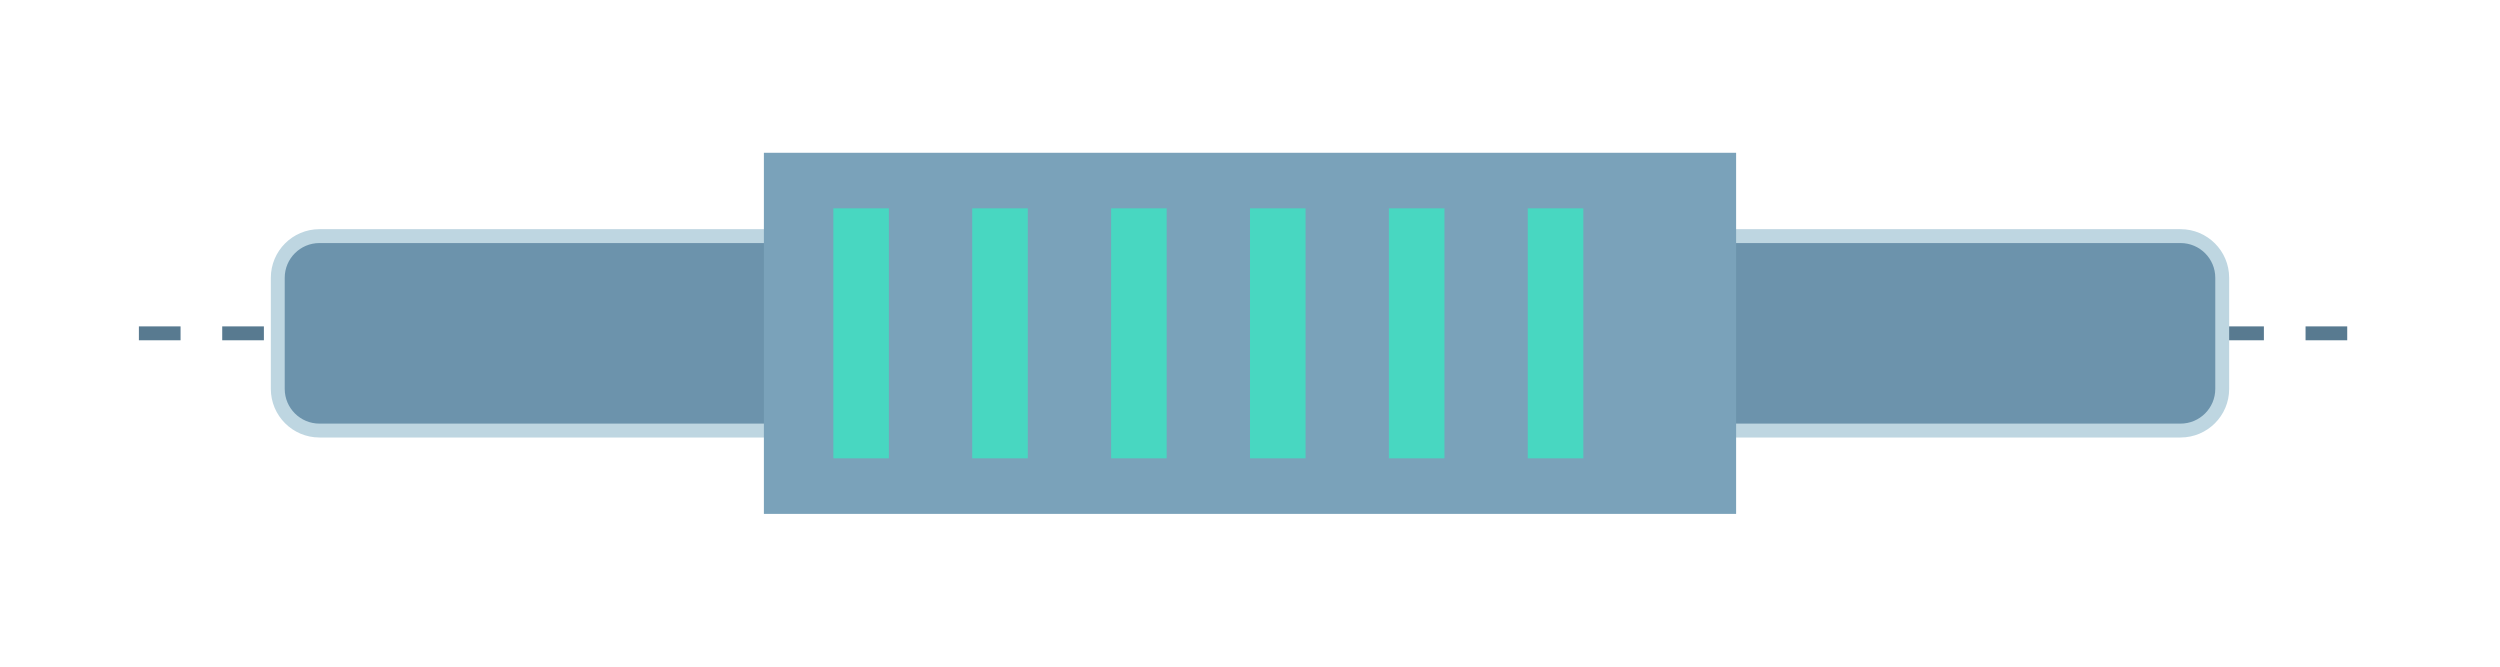
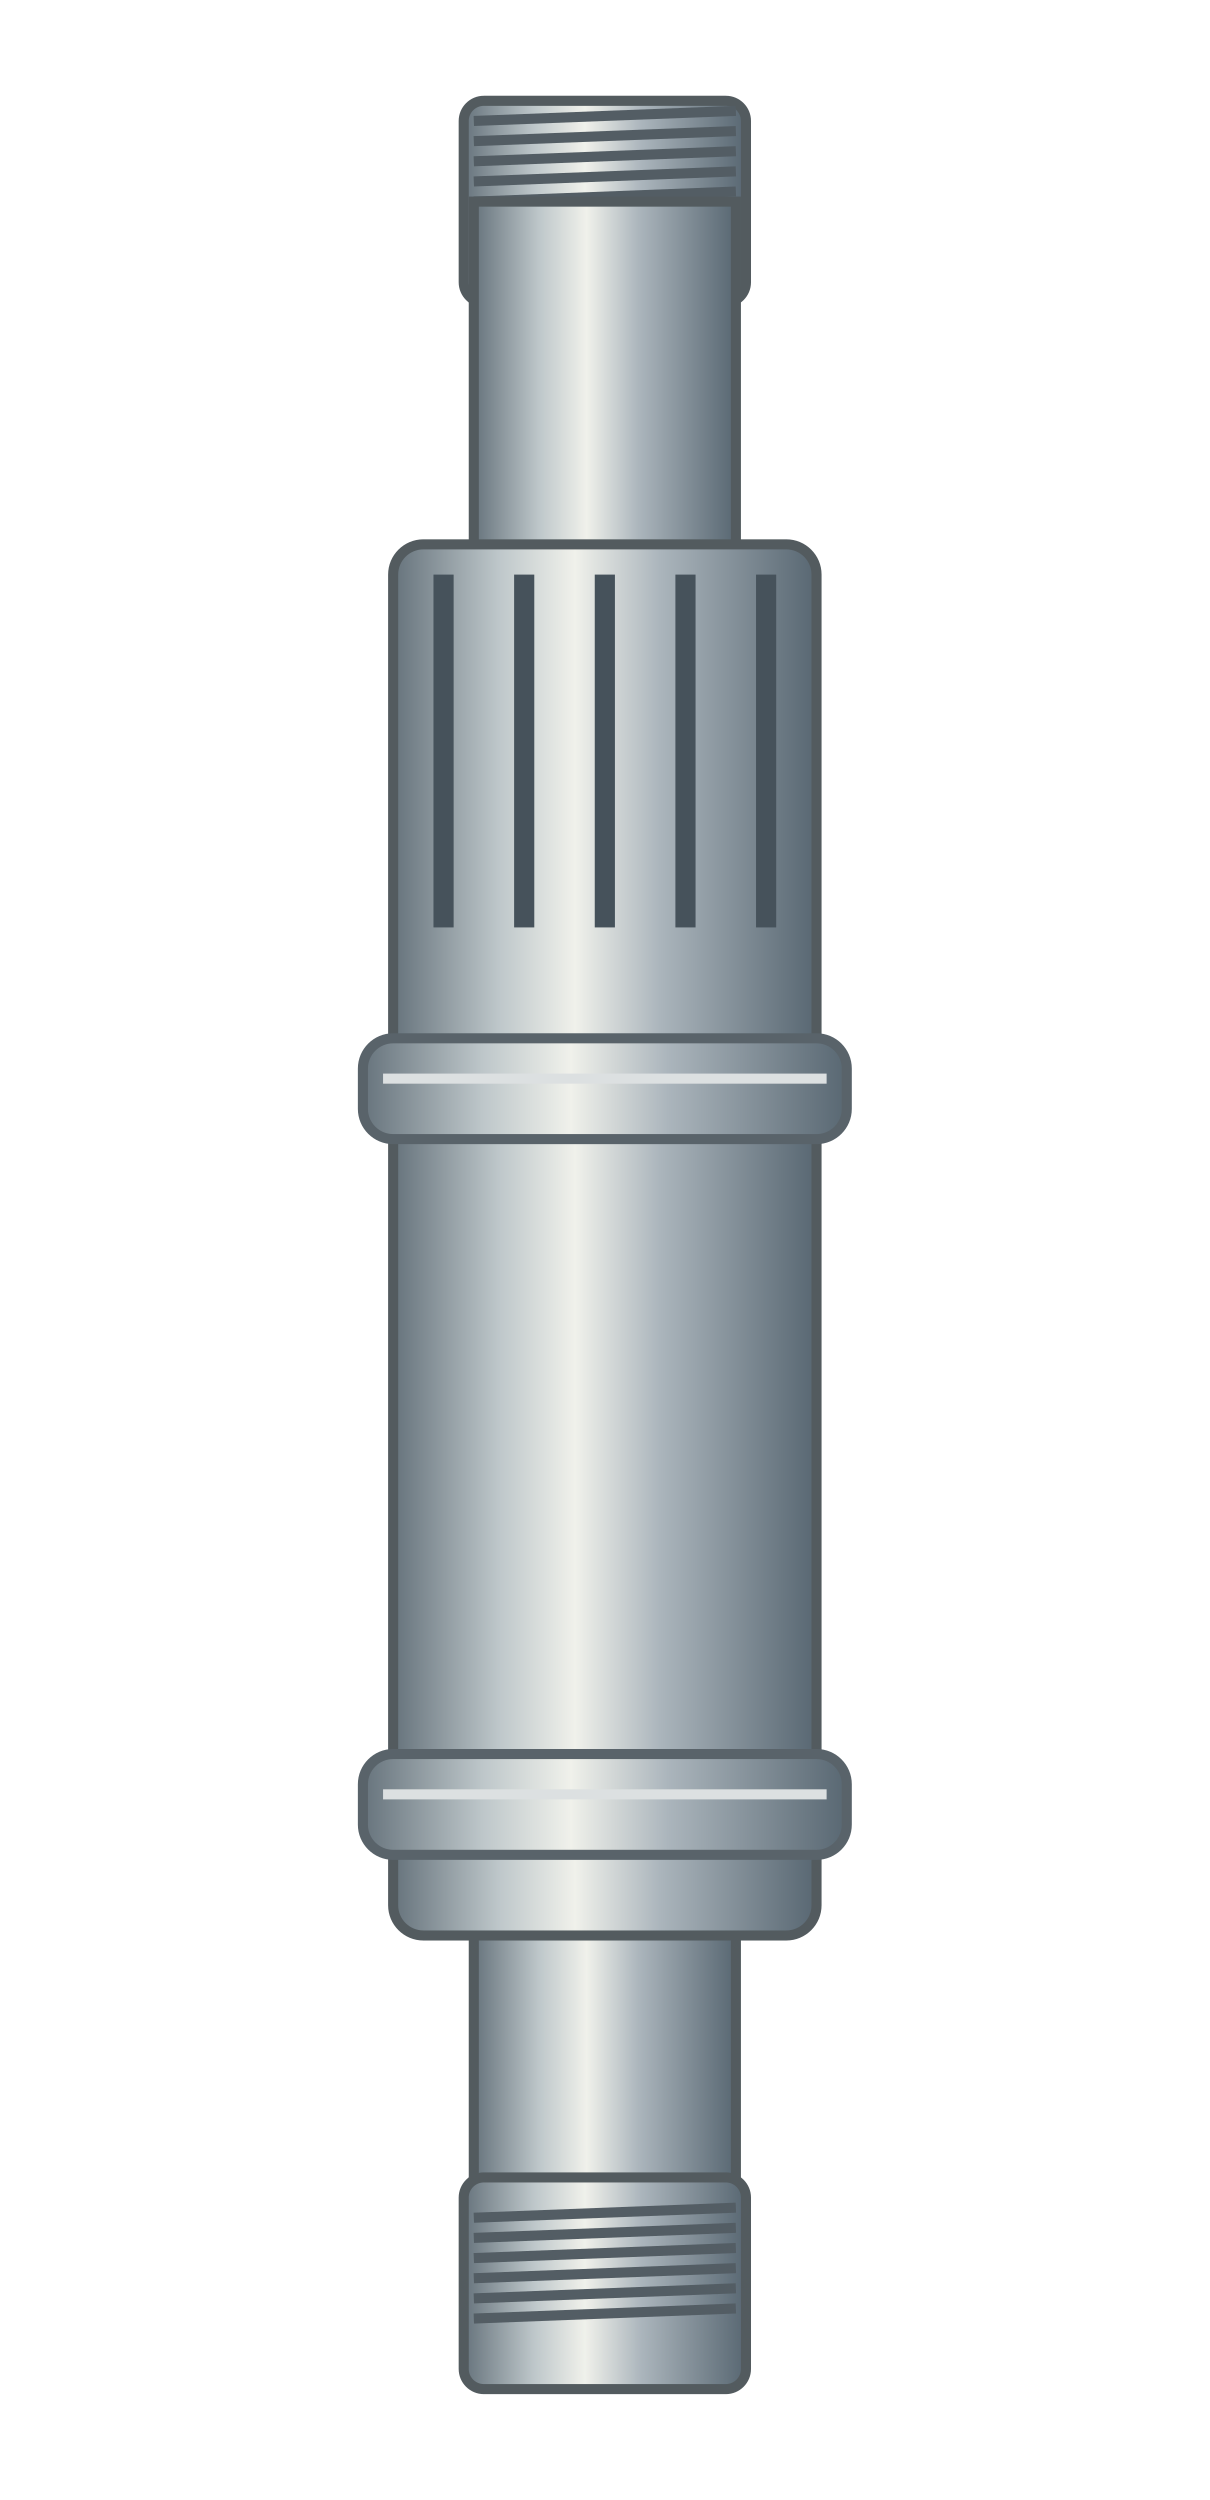
- <svg xmlns="http://www.w3.org/2000/svg" viewBox="0 0 180 48" role="img" aria-label="shock-sub schematic">
-   <path d="M10 24H170" stroke="#587a90" stroke-dasharray="3 3" />
-   <rect x="20" y="17" width="140" height="14" rx="3" fill="#6c93ac" stroke="#bed6e1" />
-   <rect x="55" y="11" width="70" height="26" fill="#7aa2ba" />
-   <path d="M62 15v18m10-18v18m10-18v18m10-18v18m10-18v18m10-18v18" stroke="#48d7c1" stroke-width="4" />
+ <svg xmlns="http://www.w3.org/2000/svg" viewBox="0 0 120 248" role="img" aria-label="shock-sub technical illustration">
+   <defs>
+     <linearGradient id="asset-shock-sub-steel">
+       <stop stop-color="#66737c" />
+       <stop offset=".25" stop-color="#bec7ca" />
+       <stop offset=".43" stop-color="#f0f1eb" />
+       <stop offset=".63" stop-color="#abb5bc" />
+       <stop offset="1" stop-color="#586772" />
+     </linearGradient>
+   </defs>
+   <rect x="46" y="10" width="28" height="20" rx="2" fill="url(#asset-shock-sub-steel)" stroke="#535b5f" />
+   <path d="M47 12l26 -1" stroke="#535d64" />
+   <path d="M47 14l26 -1" stroke="#535d64" />
+   <path d="M47 16l26 -1" stroke="#535d64" />
+   <path d="M47 18l26 -1" stroke="#535d64" />
+   <path d="M47 20l26 -1" stroke="#535d64" />
+   <path d="M47 22l26 -1" stroke="#535d64" />
+   <rect x="47" y="20" width="26" height="204" fill="url(#asset-shock-sub-steel)" stroke="#535b5f" />
+   <rect x="39" y="54" width="42" height="138" rx="3" fill="url(#asset-shock-sub-steel)" stroke="#535b5f" />
+   <path d="M44 57v35" stroke="#46525b" stroke-width="2" />
+   <path d="M52 57v35" stroke="#46525b" stroke-width="2" />
+   <path d="M60 57v35" stroke="#46525b" stroke-width="2" />
+   <path d="M68 57v35" stroke="#46525b" stroke-width="2" />
+   <path d="M76 57v35" stroke="#46525b" stroke-width="2" />
+   <rect x="36" y="103" width="48" height="10" rx="3" fill="url(#asset-shock-sub-steel)" stroke="#59636a" />
+   <path d="M38 107h44" stroke="#dce0e1" />
+   <rect x="36" y="174" width="48" height="10" rx="3" fill="url(#asset-shock-sub-steel)" stroke="#59636a" />
+   <path d="M38 178h44" stroke="#dce0e1" />
+   <rect x="46" y="216" width="28" height="21" rx="2" fill="url(#asset-shock-sub-steel)" stroke="#535b5f" />
+   <path d="M47 220l26 -1" stroke="#535d64" />
+   <path d="M47 222l26 -1" stroke="#535d64" />
+   <path d="M47 224l26 -1" stroke="#535d64" />
+   <path d="M47 226l26 -1" stroke="#535d64" />
+   <path d="M47 228l26 -1" stroke="#535d64" />
+   <path d="M47 230l26 -1" stroke="#535d64" />
</svg>
